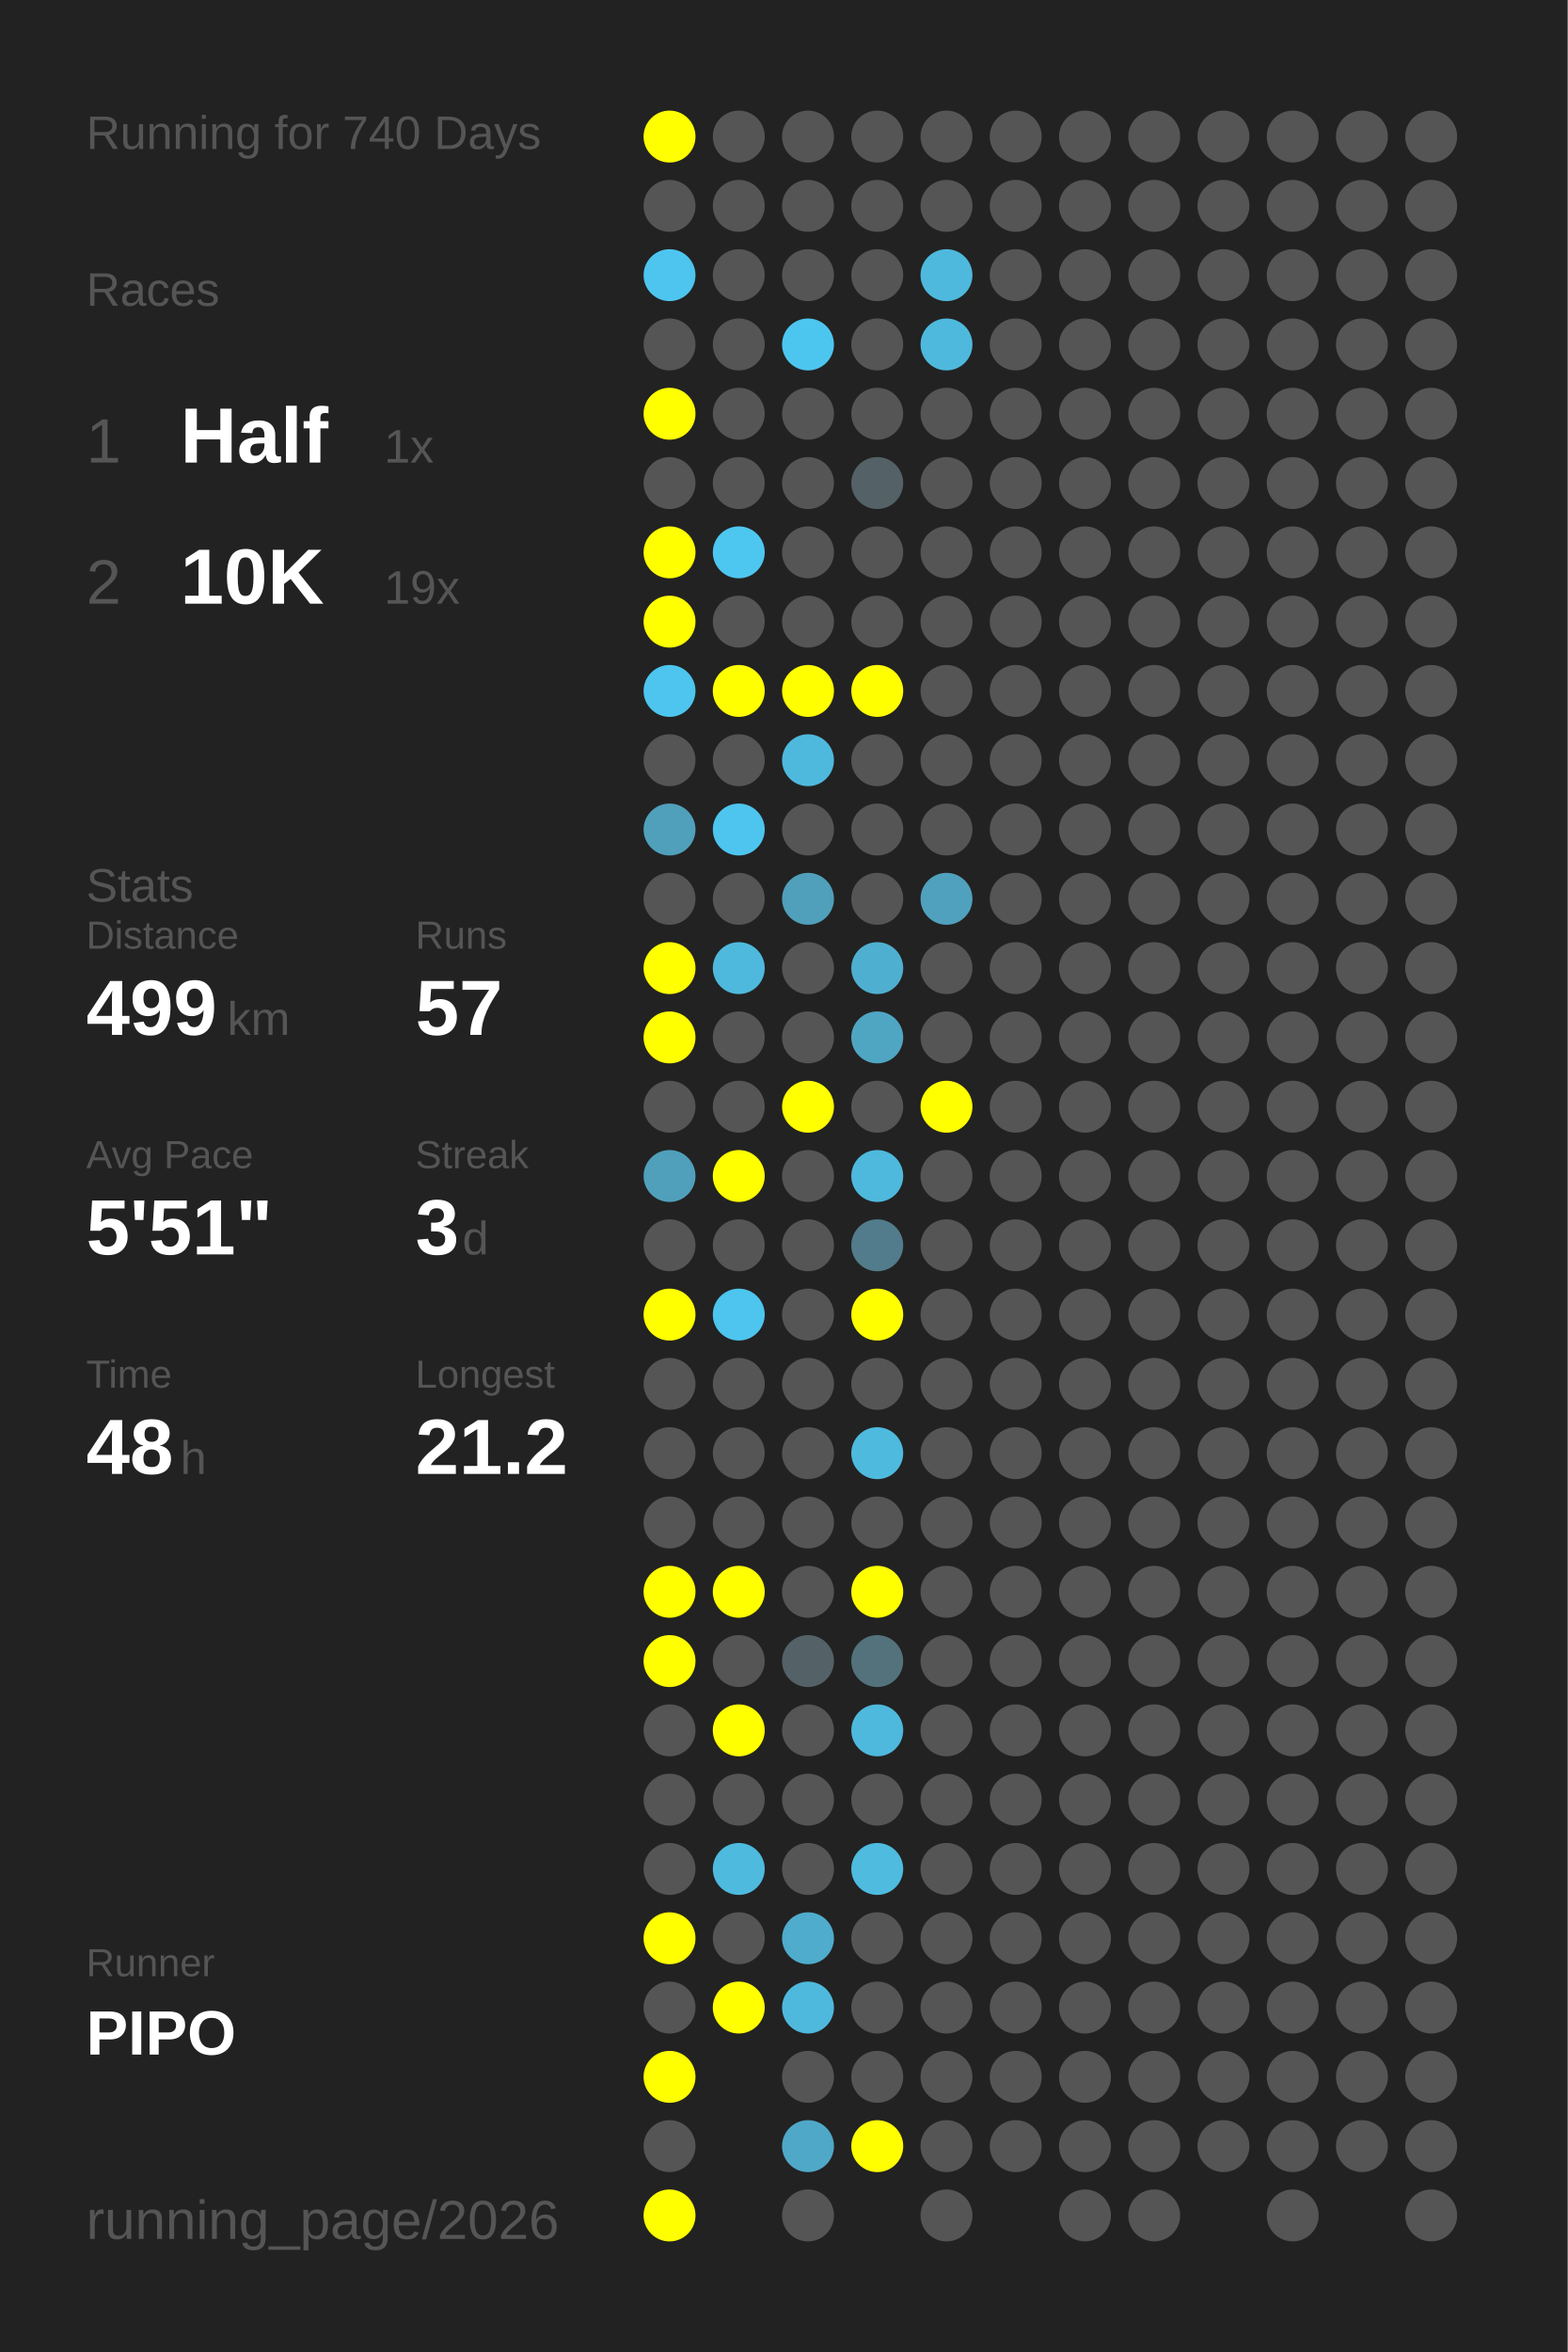
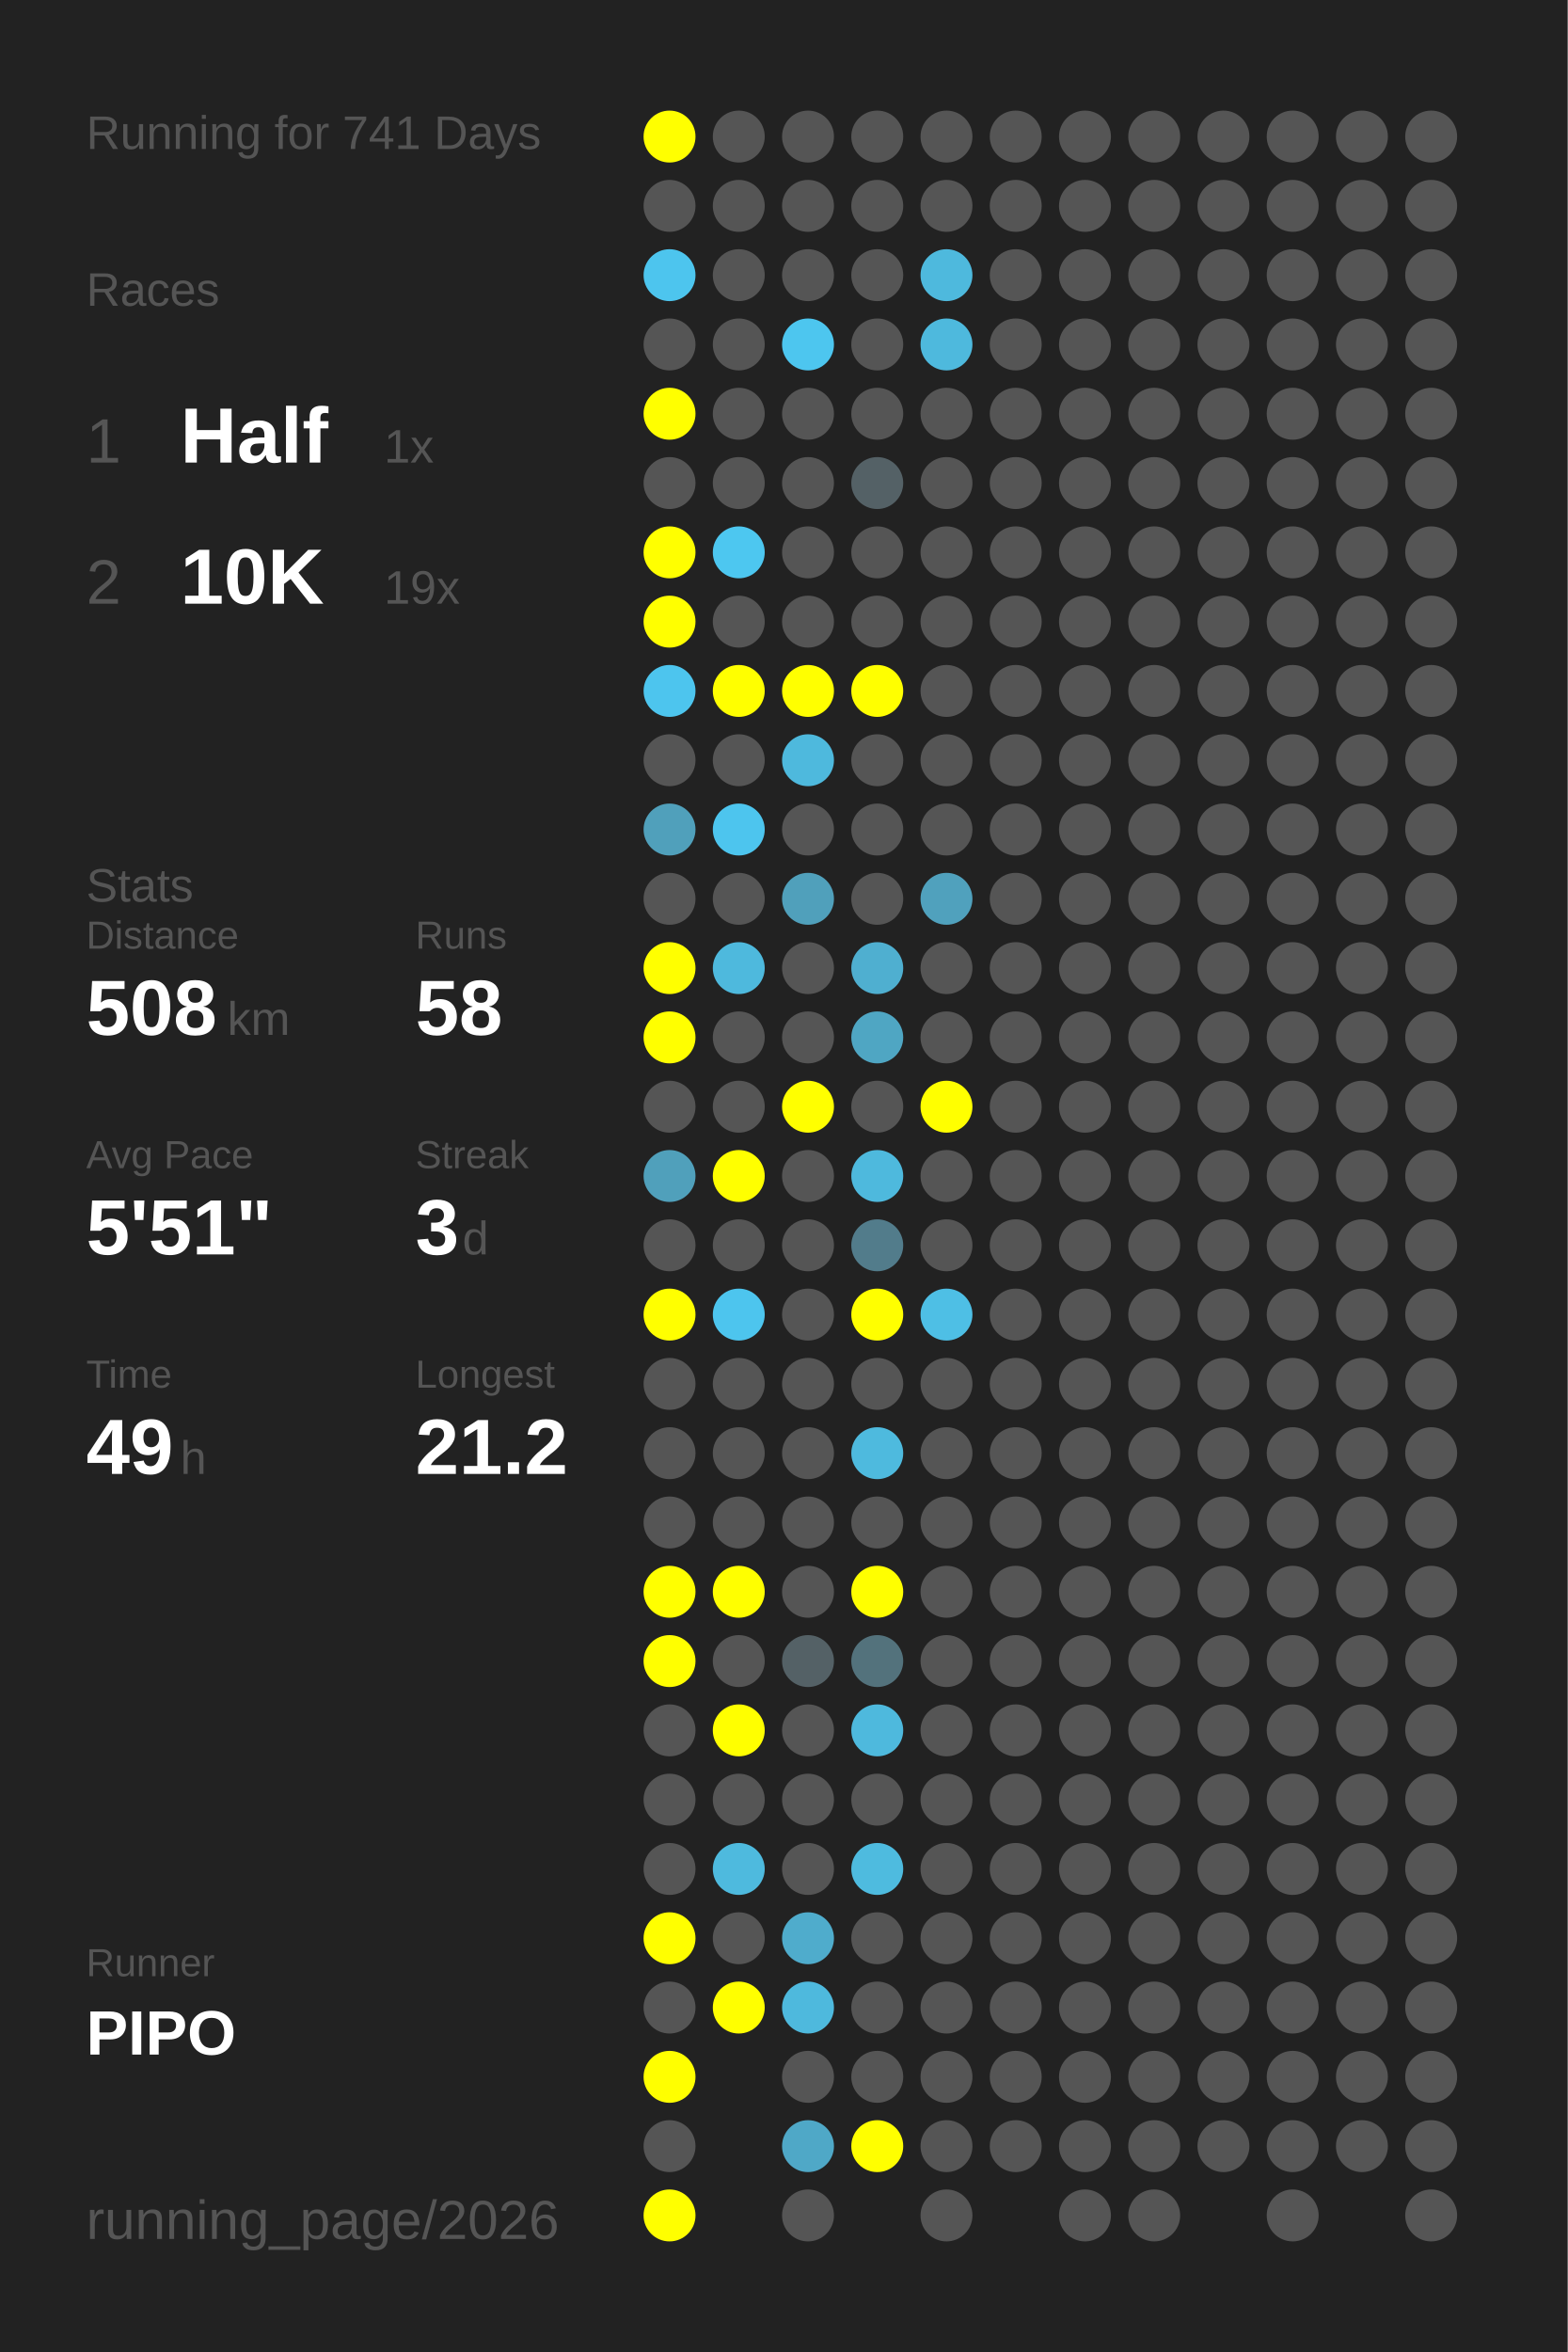
<svg xmlns="http://www.w3.org/2000/svg" baseProfile="full" height="300mm" version="1.1" viewBox="0,0,200,300" width="200mm">
  <defs />
  <rect fill="#222222" height="300" width="200" x="0" y="0" />
-   <text fill="#555555" style="font-size:6px; font-family:Arial;" x="11" y="19">Running for 740 Days</text>
+   <text fill="#555555" style="font-size:6px; font-family:Arial;" x="11" y="19">Running for 741 Days</text>
  <text fill="#555555" style="font-size:6px; font-family:Arial;" x="11" y="39">Races</text>
  <text fill="#555555" style="font-size:8px; font-family:Arial;" x="11" y="59">1</text>
  <text fill="#FFFFFF" style="font-size:10px; font-family:Arial; font-weight:bold;" x="23" y="59">Half</text>
  <text fill="#555555" style="font-size:6px; font-family:Arial;" x="49" y="59">1x</text>
  <text fill="#555555" style="font-size:8px; font-family:Arial;" x="11" y="77">2</text>
  <text fill="#FFFFFF" style="font-size:10px; font-family:Arial; font-weight:bold;" x="23" y="77">10K</text>
  <text fill="#555555" style="font-size:6px; font-family:Arial;" x="49" y="77">19x</text>
  <text fill="#555555" style="font-size:6px; font-family:Arial;" x="11" y="115">Stats</text>
  <text fill="#555555" style="font-size:5px; font-family:Arial;" x="11" y="121">Distance</text>
-   <text fill="#FFFFFF" style="font-size:10px; font-family:Arial; font-weight:bold;" x="11" y="132">499</text>
+   <text fill="#FFFFFF" style="font-size:10px; font-family:Arial; font-weight:bold;" x="11" y="132">508</text>
  <text fill="#555555" style="font-size:6px; font-family:Arial;" x="29" y="132">km</text>
  <text fill="#555555" style="font-size:5px; font-family:Arial;" x="53" y="121">Runs</text>
-   <text fill="#FFFFFF" style="font-size:10px; font-family:Arial; font-weight:bold;" x="53" y="132">57</text>
+   <text fill="#FFFFFF" style="font-size:10px; font-family:Arial; font-weight:bold;" x="53" y="132">58</text>
  <text fill="#555555" style="font-size:5px; font-family:Arial;" x="11" y="149">Avg Pace</text>
  <text fill="#FFFFFF" style="font-size:10px; font-family:Arial; font-weight:bold;" x="11" y="160">5'51"</text>
  <text fill="#555555" style="font-size:5px; font-family:Arial;" x="53" y="149">Streak</text>
  <text fill="#FFFFFF" style="font-size:10px; font-family:Arial; font-weight:bold;" x="53" y="160">3</text>
  <text fill="#555555" style="font-size:6px; font-family:Arial;" x="59" y="160">d</text>
  <text fill="#555555" style="font-size:5px; font-family:Arial;" x="11" y="177">Time</text>
-   <text fill="#FFFFFF" style="font-size:10px; font-family:Arial; font-weight:bold;" x="11" y="188">48</text>
+   <text fill="#FFFFFF" style="font-size:10px; font-family:Arial; font-weight:bold;" x="11" y="188">49</text>
  <text fill="#555555" style="font-size:6px; font-family:Arial;" x="23" y="188">h</text>
  <text fill="#555555" style="font-size:5px; font-family:Arial;" x="53" y="177">Longest</text>
  <text fill="#FFFFFF" style="font-size:10px; font-family:Arial; font-weight:bold;" x="53" y="188">21.2</text>
  <text fill="#555555" style="font-size:5px; font-family:Arial;" x="11" y="252.065">Runner</text>
  <text fill="#FFFFFF" style="font-size:8px; font-family:Arial; font-weight:bold;" x="11" y="262.065">PIPO</text>
  <text fill="#555555" style="font-size:7px; font-family:Arial;" x="11" y="285.581">running_page/2026</text>
  <circle cx="85.417" cy="17.419" fill="#FFFF00" r="3.312" />
  <circle cx="85.417" cy="26.258" fill="#555555" r="3.312" />
  <circle cx="85.417" cy="35.097" fill="#4dc5ee" r="3.312" />
  <circle cx="85.417" cy="43.935" fill="#555555" r="3.312" />
  <circle cx="85.417" cy="52.774" fill="#FFFF00" r="3.312" />
  <circle cx="85.417" cy="61.613" fill="#555555" r="3.312" />
  <circle cx="85.417" cy="70.452" fill="#FFFF00" r="3.312" />
  <circle cx="85.417" cy="79.29" fill="#FFFF00" r="3.312" />
  <circle cx="85.417" cy="88.129" fill="#4dc5ee" r="3.312" />
  <circle cx="85.417" cy="96.968" fill="#555555" r="3.312" />
  <circle cx="85.417" cy="105.806" fill="#50a0bb" r="3.312" />
  <circle cx="85.417" cy="114.645" fill="#555555" r="3.312" />
  <circle cx="85.417" cy="123.484" fill="#FFFF00" r="3.312" />
  <circle cx="85.417" cy="132.323" fill="#FFFF00" r="3.312" />
  <circle cx="85.417" cy="141.161" fill="#555555" r="3.312" />
  <circle cx="85.417" cy="150" fill="#50a0bb" r="3.312" />
  <circle cx="85.417" cy="158.839" fill="#555555" r="3.312" />
  <circle cx="85.417" cy="167.677" fill="#FFFF00" r="3.312" />
  <circle cx="85.417" cy="176.516" fill="#555555" r="3.312" />
  <circle cx="85.417" cy="185.355" fill="#555555" r="3.312" />
  <circle cx="85.417" cy="194.194" fill="#555555" r="3.312" />
  <circle cx="85.417" cy="203.032" fill="#FFFF00" r="3.312" />
  <circle cx="85.417" cy="211.871" fill="#FFFF00" r="3.312" />
  <circle cx="85.417" cy="220.71" fill="#555555" r="3.312" />
  <circle cx="85.417" cy="229.548" fill="#555555" r="3.312" />
  <circle cx="85.417" cy="238.387" fill="#555555" r="3.312" />
  <circle cx="85.417" cy="247.226" fill="#FFFF00" r="3.312" />
  <circle cx="85.417" cy="256.065" fill="#555555" r="3.312" />
  <circle cx="85.417" cy="264.903" fill="#FFFF00" r="3.312" />
  <circle cx="85.417" cy="273.742" fill="#555555" r="3.312" />
  <circle cx="85.417" cy="282.581" fill="#FFFF00" r="3.312" />
  <circle cx="94.25" cy="17.419" fill="#555555" r="3.312" />
  <circle cx="94.25" cy="26.258" fill="#555555" r="3.312" />
  <circle cx="94.25" cy="35.097" fill="#555555" r="3.312" />
  <circle cx="94.25" cy="43.935" fill="#555555" r="3.312" />
  <circle cx="94.25" cy="52.774" fill="#555555" r="3.312" />
  <circle cx="94.25" cy="61.613" fill="#555555" r="3.312" />
  <circle cx="94.25" cy="70.452" fill="#4dc7f0" r="3.312" />
  <circle cx="94.25" cy="79.29" fill="#555555" r="3.312" />
  <circle cx="94.25" cy="88.129" fill="#FFFF00" r="3.312" />
  <circle cx="94.25" cy="96.968" fill="#555555" r="3.312" />
  <circle cx="94.25" cy="105.806" fill="#4dc5ee" r="3.312" />
  <circle cx="94.25" cy="114.645" fill="#555555" r="3.312" />
  <circle cx="94.25" cy="123.484" fill="#4eb9dd" r="3.312" />
  <circle cx="94.25" cy="132.323" fill="#555555" r="3.312" />
  <circle cx="94.25" cy="141.161" fill="#555555" r="3.312" />
  <circle cx="94.25" cy="150" fill="#FFFF00" r="3.312" />
  <circle cx="94.25" cy="158.839" fill="#555555" r="3.312" />
  <circle cx="94.25" cy="167.677" fill="#4dc5ee" r="3.312" />
  <circle cx="94.25" cy="176.516" fill="#555555" r="3.312" />
  <circle cx="94.25" cy="185.355" fill="#555555" r="3.312" />
  <circle cx="94.25" cy="194.194" fill="#555555" r="3.312" />
  <circle cx="94.25" cy="203.032" fill="#FFFF00" r="3.312" />
  <circle cx="94.25" cy="211.871" fill="#555555" r="3.312" />
  <circle cx="94.25" cy="220.71" fill="#FFFF00" r="3.312" />
  <circle cx="94.25" cy="229.548" fill="#555555" r="3.312" />
  <circle cx="94.25" cy="238.387" fill="#4ebade" r="3.312" />
  <circle cx="94.25" cy="247.226" fill="#555555" r="3.312" />
  <circle cx="94.25" cy="256.065" fill="#FFFF00" r="3.312" />
  <circle cx="103.083" cy="17.419" fill="#555555" r="3.312" />
  <circle cx="103.083" cy="26.258" fill="#555555" r="3.312" />
  <circle cx="103.083" cy="35.097" fill="#555555" r="3.312" />
  <circle cx="103.083" cy="43.935" fill="#4dc6ef" r="3.312" />
  <circle cx="103.083" cy="52.774" fill="#555555" r="3.312" />
  <circle cx="103.083" cy="61.613" fill="#555555" r="3.312" />
  <circle cx="103.083" cy="70.452" fill="#555555" r="3.312" />
  <circle cx="103.083" cy="79.29" fill="#555555" r="3.312" />
  <circle cx="103.083" cy="88.129" fill="#FFFF00" r="3.312" />
  <circle cx="103.083" cy="96.968" fill="#4eb9dd" r="3.312" />
  <circle cx="103.083" cy="105.806" fill="#555555" r="3.312" />
  <circle cx="103.083" cy="114.645" fill="#50a0bb" r="3.312" />
  <circle cx="103.083" cy="123.484" fill="#555555" r="3.312" />
  <circle cx="103.083" cy="132.323" fill="#555555" r="3.312" />
  <circle cx="103.083" cy="141.161" fill="#FFFF00" r="3.312" />
  <circle cx="103.083" cy="150" fill="#555555" r="3.312" />
  <circle cx="103.083" cy="158.839" fill="#555555" r="3.312" />
  <circle cx="103.083" cy="167.677" fill="#555555" r="3.312" />
  <circle cx="103.083" cy="176.516" fill="#555555" r="3.312" />
  <circle cx="103.083" cy="185.355" fill="#555555" r="3.312" />
  <circle cx="103.083" cy="194.194" fill="#555555" r="3.312" />
  <circle cx="103.083" cy="203.032" fill="#555555" r="3.312" />
  <circle cx="103.083" cy="211.871" fill="#546166" r="3.312" />
  <circle cx="103.083" cy="220.71" fill="#555555" r="3.312" />
  <circle cx="103.083" cy="229.548" fill="#555555" r="3.312" />
  <circle cx="103.083" cy="238.387" fill="#555555" r="3.312" />
  <circle cx="103.083" cy="247.226" fill="#4faccc" r="3.312" />
  <circle cx="103.083" cy="256.065" fill="#4eb9dd" r="3.312" />
  <circle cx="103.083" cy="264.903" fill="#555555" r="3.312" />
  <circle cx="103.083" cy="273.742" fill="#4fa8c7" r="3.312" />
  <circle cx="103.083" cy="282.581" fill="#555555" r="3.312" />
  <circle cx="111.917" cy="17.419" fill="#555555" r="3.312" />
  <circle cx="111.917" cy="26.258" fill="#555555" r="3.312" />
  <circle cx="111.917" cy="35.097" fill="#555555" r="3.312" />
  <circle cx="111.917" cy="43.935" fill="#555555" r="3.312" />
  <circle cx="111.917" cy="52.774" fill="#555555" r="3.312" />
  <circle cx="111.917" cy="61.613" fill="#546166" r="3.312" />
  <circle cx="111.917" cy="70.452" fill="#555555" r="3.312" />
  <circle cx="111.917" cy="79.29" fill="#555555" r="3.312" />
  <circle cx="111.917" cy="88.129" fill="#FFFF00" r="3.312" />
  <circle cx="111.917" cy="96.968" fill="#555555" r="3.312" />
  <circle cx="111.917" cy="105.806" fill="#555555" r="3.312" />
  <circle cx="111.917" cy="114.645" fill="#555555" r="3.312" />
  <circle cx="111.917" cy="123.484" fill="#4fafd0" r="3.312" />
  <circle cx="111.917" cy="132.323" fill="#4fa6c3" r="3.312" />
  <circle cx="111.917" cy="141.161" fill="#555555" r="3.312" />
  <circle cx="111.917" cy="150" fill="#4eb9dd" r="3.312" />
  <circle cx="111.917" cy="158.839" fill="#527c8b" r="3.312" />
  <circle cx="111.917" cy="167.677" fill="#FFFF00" r="3.312" />
  <circle cx="111.917" cy="176.516" fill="#555555" r="3.312" />
  <circle cx="111.917" cy="185.355" fill="#4ebade" r="3.312" />
  <circle cx="111.917" cy="194.194" fill="#555555" r="3.312" />
  <circle cx="111.917" cy="203.032" fill="#FFFF00" r="3.312" />
  <circle cx="111.917" cy="211.871" fill="#53727c" r="3.312" />
  <circle cx="111.917" cy="220.71" fill="#4eb9dd" r="3.312" />
  <circle cx="111.917" cy="229.548" fill="#555555" r="3.312" />
  <circle cx="111.917" cy="238.387" fill="#4ebbdf" r="3.312" />
  <circle cx="111.917" cy="247.226" fill="#555555" r="3.312" />
  <circle cx="111.917" cy="256.065" fill="#555555" r="3.312" />
  <circle cx="111.917" cy="264.903" fill="#555555" r="3.312" />
  <circle cx="111.917" cy="273.742" fill="#FFFF00" r="3.312" />
  <circle cx="120.75" cy="17.419" fill="#555555" r="3.312" />
  <circle cx="120.75" cy="26.258" fill="#555555" r="3.312" />
  <circle cx="120.75" cy="35.097" fill="#4eb9dd" r="3.312" />
  <circle cx="120.75" cy="43.935" fill="#4eb9dd" r="3.312" />
  <circle cx="120.75" cy="52.774" fill="#555555" r="3.312" />
  <circle cx="120.75" cy="61.613" fill="#555555" r="3.312" />
  <circle cx="120.75" cy="70.452" fill="#555555" r="3.312" />
  <circle cx="120.75" cy="79.29" fill="#555555" r="3.312" />
  <circle cx="120.75" cy="88.129" fill="#555555" r="3.312" />
  <circle cx="120.75" cy="96.968" fill="#555555" r="3.312" />
  <circle cx="120.75" cy="105.806" fill="#555555" r="3.312" />
  <circle cx="120.75" cy="114.645" fill="#50a1bd" r="3.312" />
  <circle cx="120.75" cy="123.484" fill="#555555" r="3.312" />
  <circle cx="120.75" cy="132.323" fill="#555555" r="3.312" />
  <circle cx="120.75" cy="141.161" fill="#FFFF00" r="3.312" />
  <circle cx="120.75" cy="150" fill="#555555" r="3.312" />
  <circle cx="120.75" cy="158.839" fill="#555555" r="3.312" />
-   <circle cx="120.75" cy="167.677" fill="#555555" r="3.312" />
+   <circle cx="120.75" cy="167.677" fill="#4ebfe5" r="3.312" />
  <circle cx="120.75" cy="176.516" fill="#555555" r="3.312" />
  <circle cx="120.75" cy="185.355" fill="#555555" r="3.312" />
  <circle cx="120.75" cy="194.194" fill="#555555" r="3.312" />
  <circle cx="120.75" cy="203.032" fill="#555555" r="3.312" />
  <circle cx="120.75" cy="211.871" fill="#555555" r="3.312" />
  <circle cx="120.75" cy="220.71" fill="#555555" r="3.312" />
  <circle cx="120.75" cy="229.548" fill="#555555" r="3.312" />
  <circle cx="120.75" cy="238.387" fill="#555555" r="3.312" />
  <circle cx="120.75" cy="247.226" fill="#555555" r="3.312" />
  <circle cx="120.75" cy="256.065" fill="#555555" r="3.312" />
  <circle cx="120.75" cy="264.903" fill="#555555" r="3.312" />
  <circle cx="120.75" cy="273.742" fill="#555555" r="3.312" />
  <circle cx="120.75" cy="282.581" fill="#555555" r="3.312" />
  <circle cx="129.583" cy="17.419" fill="#555555" r="3.312" />
  <circle cx="129.583" cy="26.258" fill="#555555" r="3.312" />
  <circle cx="129.583" cy="35.097" fill="#555555" r="3.312" />
  <circle cx="129.583" cy="43.935" fill="#555555" r="3.312" />
  <circle cx="129.583" cy="52.774" fill="#555555" r="3.312" />
  <circle cx="129.583" cy="61.613" fill="#555555" r="3.312" />
  <circle cx="129.583" cy="70.452" fill="#555555" r="3.312" />
  <circle cx="129.583" cy="79.29" fill="#555555" r="3.312" />
  <circle cx="129.583" cy="88.129" fill="#555555" r="3.312" />
  <circle cx="129.583" cy="96.968" fill="#555555" r="3.312" />
  <circle cx="129.583" cy="105.806" fill="#555555" r="3.312" />
  <circle cx="129.583" cy="114.645" fill="#555555" r="3.312" />
  <circle cx="129.583" cy="123.484" fill="#555555" r="3.312" />
  <circle cx="129.583" cy="132.323" fill="#555555" r="3.312" />
  <circle cx="129.583" cy="141.161" fill="#555555" r="3.312" />
  <circle cx="129.583" cy="150" fill="#555555" r="3.312" />
  <circle cx="129.583" cy="158.839" fill="#555555" r="3.312" />
  <circle cx="129.583" cy="167.677" fill="#555555" r="3.312" />
  <circle cx="129.583" cy="176.516" fill="#555555" r="3.312" />
  <circle cx="129.583" cy="185.355" fill="#555555" r="3.312" />
  <circle cx="129.583" cy="194.194" fill="#555555" r="3.312" />
  <circle cx="129.583" cy="203.032" fill="#555555" r="3.312" />
  <circle cx="129.583" cy="211.871" fill="#555555" r="3.312" />
  <circle cx="129.583" cy="220.71" fill="#555555" r="3.312" />
  <circle cx="129.583" cy="229.548" fill="#555555" r="3.312" />
  <circle cx="129.583" cy="238.387" fill="#555555" r="3.312" />
  <circle cx="129.583" cy="247.226" fill="#555555" r="3.312" />
  <circle cx="129.583" cy="256.065" fill="#555555" r="3.312" />
  <circle cx="129.583" cy="264.903" fill="#555555" r="3.312" />
  <circle cx="129.583" cy="273.742" fill="#555555" r="3.312" />
  <circle cx="138.417" cy="17.419" fill="#555555" r="3.312" />
  <circle cx="138.417" cy="26.258" fill="#555555" r="3.312" />
  <circle cx="138.417" cy="35.097" fill="#555555" r="3.312" />
  <circle cx="138.417" cy="43.935" fill="#555555" r="3.312" />
  <circle cx="138.417" cy="52.774" fill="#555555" r="3.312" />
  <circle cx="138.417" cy="61.613" fill="#555555" r="3.312" />
  <circle cx="138.417" cy="70.452" fill="#555555" r="3.312" />
  <circle cx="138.417" cy="79.29" fill="#555555" r="3.312" />
  <circle cx="138.417" cy="88.129" fill="#555555" r="3.312" />
  <circle cx="138.417" cy="96.968" fill="#555555" r="3.312" />
  <circle cx="138.417" cy="105.806" fill="#555555" r="3.312" />
  <circle cx="138.417" cy="114.645" fill="#555555" r="3.312" />
  <circle cx="138.417" cy="123.484" fill="#555555" r="3.312" />
  <circle cx="138.417" cy="132.323" fill="#555555" r="3.312" />
  <circle cx="138.417" cy="141.161" fill="#555555" r="3.312" />
  <circle cx="138.417" cy="150" fill="#555555" r="3.312" />
  <circle cx="138.417" cy="158.839" fill="#555555" r="3.312" />
  <circle cx="138.417" cy="167.677" fill="#555555" r="3.312" />
  <circle cx="138.417" cy="176.516" fill="#555555" r="3.312" />
  <circle cx="138.417" cy="185.355" fill="#555555" r="3.312" />
  <circle cx="138.417" cy="194.194" fill="#555555" r="3.312" />
  <circle cx="138.417" cy="203.032" fill="#555555" r="3.312" />
  <circle cx="138.417" cy="211.871" fill="#555555" r="3.312" />
  <circle cx="138.417" cy="220.71" fill="#555555" r="3.312" />
  <circle cx="138.417" cy="229.548" fill="#555555" r="3.312" />
  <circle cx="138.417" cy="238.387" fill="#555555" r="3.312" />
  <circle cx="138.417" cy="247.226" fill="#555555" r="3.312" />
  <circle cx="138.417" cy="256.065" fill="#555555" r="3.312" />
  <circle cx="138.417" cy="264.903" fill="#555555" r="3.312" />
  <circle cx="138.417" cy="273.742" fill="#555555" r="3.312" />
  <circle cx="138.417" cy="282.581" fill="#555555" r="3.312" />
  <circle cx="147.25" cy="17.419" fill="#555555" r="3.312" />
  <circle cx="147.25" cy="26.258" fill="#555555" r="3.312" />
  <circle cx="147.25" cy="35.097" fill="#555555" r="3.312" />
  <circle cx="147.25" cy="43.935" fill="#555555" r="3.312" />
  <circle cx="147.25" cy="52.774" fill="#555555" r="3.312" />
  <circle cx="147.25" cy="61.613" fill="#555555" r="3.312" />
  <circle cx="147.25" cy="70.452" fill="#555555" r="3.312" />
  <circle cx="147.25" cy="79.29" fill="#555555" r="3.312" />
  <circle cx="147.25" cy="88.129" fill="#555555" r="3.312" />
  <circle cx="147.25" cy="96.968" fill="#555555" r="3.312" />
  <circle cx="147.25" cy="105.806" fill="#555555" r="3.312" />
  <circle cx="147.25" cy="114.645" fill="#555555" r="3.312" />
  <circle cx="147.25" cy="123.484" fill="#555555" r="3.312" />
  <circle cx="147.25" cy="132.323" fill="#555555" r="3.312" />
  <circle cx="147.25" cy="141.161" fill="#555555" r="3.312" />
  <circle cx="147.25" cy="150" fill="#555555" r="3.312" />
  <circle cx="147.25" cy="158.839" fill="#555555" r="3.312" />
  <circle cx="147.25" cy="167.677" fill="#555555" r="3.312" />
  <circle cx="147.25" cy="176.516" fill="#555555" r="3.312" />
  <circle cx="147.25" cy="185.355" fill="#555555" r="3.312" />
  <circle cx="147.25" cy="194.194" fill="#555555" r="3.312" />
  <circle cx="147.25" cy="203.032" fill="#555555" r="3.312" />
  <circle cx="147.25" cy="211.871" fill="#555555" r="3.312" />
  <circle cx="147.25" cy="220.71" fill="#555555" r="3.312" />
  <circle cx="147.25" cy="229.548" fill="#555555" r="3.312" />
  <circle cx="147.25" cy="238.387" fill="#555555" r="3.312" />
  <circle cx="147.25" cy="247.226" fill="#555555" r="3.312" />
  <circle cx="147.25" cy="256.065" fill="#555555" r="3.312" />
  <circle cx="147.25" cy="264.903" fill="#555555" r="3.312" />
  <circle cx="147.25" cy="273.742" fill="#555555" r="3.312" />
  <circle cx="147.25" cy="282.581" fill="#555555" r="3.312" />
  <circle cx="156.083" cy="17.419" fill="#555555" r="3.312" />
  <circle cx="156.083" cy="26.258" fill="#555555" r="3.312" />
  <circle cx="156.083" cy="35.097" fill="#555555" r="3.312" />
  <circle cx="156.083" cy="43.935" fill="#555555" r="3.312" />
  <circle cx="156.083" cy="52.774" fill="#555555" r="3.312" />
  <circle cx="156.083" cy="61.613" fill="#555555" r="3.312" />
  <circle cx="156.083" cy="70.452" fill="#555555" r="3.312" />
  <circle cx="156.083" cy="79.29" fill="#555555" r="3.312" />
  <circle cx="156.083" cy="88.129" fill="#555555" r="3.312" />
  <circle cx="156.083" cy="96.968" fill="#555555" r="3.312" />
  <circle cx="156.083" cy="105.806" fill="#555555" r="3.312" />
  <circle cx="156.083" cy="114.645" fill="#555555" r="3.312" />
  <circle cx="156.083" cy="123.484" fill="#555555" r="3.312" />
  <circle cx="156.083" cy="132.323" fill="#555555" r="3.312" />
  <circle cx="156.083" cy="141.161" fill="#555555" r="3.312" />
  <circle cx="156.083" cy="150" fill="#555555" r="3.312" />
  <circle cx="156.083" cy="158.839" fill="#555555" r="3.312" />
  <circle cx="156.083" cy="167.677" fill="#555555" r="3.312" />
  <circle cx="156.083" cy="176.516" fill="#555555" r="3.312" />
  <circle cx="156.083" cy="185.355" fill="#555555" r="3.312" />
  <circle cx="156.083" cy="194.194" fill="#555555" r="3.312" />
  <circle cx="156.083" cy="203.032" fill="#555555" r="3.312" />
  <circle cx="156.083" cy="211.871" fill="#555555" r="3.312" />
  <circle cx="156.083" cy="220.71" fill="#555555" r="3.312" />
  <circle cx="156.083" cy="229.548" fill="#555555" r="3.312" />
  <circle cx="156.083" cy="238.387" fill="#555555" r="3.312" />
  <circle cx="156.083" cy="247.226" fill="#555555" r="3.312" />
  <circle cx="156.083" cy="256.065" fill="#555555" r="3.312" />
  <circle cx="156.083" cy="264.903" fill="#555555" r="3.312" />
  <circle cx="156.083" cy="273.742" fill="#555555" r="3.312" />
  <circle cx="164.917" cy="17.419" fill="#555555" r="3.312" />
  <circle cx="164.917" cy="26.258" fill="#555555" r="3.312" />
  <circle cx="164.917" cy="35.097" fill="#555555" r="3.312" />
  <circle cx="164.917" cy="43.935" fill="#555555" r="3.312" />
  <circle cx="164.917" cy="52.774" fill="#555555" r="3.312" />
  <circle cx="164.917" cy="61.613" fill="#555555" r="3.312" />
  <circle cx="164.917" cy="70.452" fill="#555555" r="3.312" />
  <circle cx="164.917" cy="79.29" fill="#555555" r="3.312" />
  <circle cx="164.917" cy="88.129" fill="#555555" r="3.312" />
  <circle cx="164.917" cy="96.968" fill="#555555" r="3.312" />
  <circle cx="164.917" cy="105.806" fill="#555555" r="3.312" />
  <circle cx="164.917" cy="114.645" fill="#555555" r="3.312" />
  <circle cx="164.917" cy="123.484" fill="#555555" r="3.312" />
  <circle cx="164.917" cy="132.323" fill="#555555" r="3.312" />
  <circle cx="164.917" cy="141.161" fill="#555555" r="3.312" />
  <circle cx="164.917" cy="150" fill="#555555" r="3.312" />
  <circle cx="164.917" cy="158.839" fill="#555555" r="3.312" />
  <circle cx="164.917" cy="167.677" fill="#555555" r="3.312" />
  <circle cx="164.917" cy="176.516" fill="#555555" r="3.312" />
  <circle cx="164.917" cy="185.355" fill="#555555" r="3.312" />
  <circle cx="164.917" cy="194.194" fill="#555555" r="3.312" />
  <circle cx="164.917" cy="203.032" fill="#555555" r="3.312" />
  <circle cx="164.917" cy="211.871" fill="#555555" r="3.312" />
  <circle cx="164.917" cy="220.71" fill="#555555" r="3.312" />
  <circle cx="164.917" cy="229.548" fill="#555555" r="3.312" />
  <circle cx="164.917" cy="238.387" fill="#555555" r="3.312" />
  <circle cx="164.917" cy="247.226" fill="#555555" r="3.312" />
  <circle cx="164.917" cy="256.065" fill="#555555" r="3.312" />
  <circle cx="164.917" cy="264.903" fill="#555555" r="3.312" />
  <circle cx="164.917" cy="273.742" fill="#555555" r="3.312" />
  <circle cx="164.917" cy="282.581" fill="#555555" r="3.312" />
  <circle cx="173.75" cy="17.419" fill="#555555" r="3.312" />
  <circle cx="173.75" cy="26.258" fill="#555555" r="3.312" />
  <circle cx="173.75" cy="35.097" fill="#555555" r="3.312" />
  <circle cx="173.75" cy="43.935" fill="#555555" r="3.312" />
  <circle cx="173.75" cy="52.774" fill="#555555" r="3.312" />
  <circle cx="173.75" cy="61.613" fill="#555555" r="3.312" />
  <circle cx="173.75" cy="70.452" fill="#555555" r="3.312" />
  <circle cx="173.75" cy="79.29" fill="#555555" r="3.312" />
  <circle cx="173.75" cy="88.129" fill="#555555" r="3.312" />
  <circle cx="173.75" cy="96.968" fill="#555555" r="3.312" />
  <circle cx="173.75" cy="105.806" fill="#555555" r="3.312" />
  <circle cx="173.75" cy="114.645" fill="#555555" r="3.312" />
  <circle cx="173.75" cy="123.484" fill="#555555" r="3.312" />
  <circle cx="173.75" cy="132.323" fill="#555555" r="3.312" />
  <circle cx="173.75" cy="141.161" fill="#555555" r="3.312" />
  <circle cx="173.75" cy="150" fill="#555555" r="3.312" />
  <circle cx="173.75" cy="158.839" fill="#555555" r="3.312" />
  <circle cx="173.75" cy="167.677" fill="#555555" r="3.312" />
  <circle cx="173.75" cy="176.516" fill="#555555" r="3.312" />
  <circle cx="173.75" cy="185.355" fill="#555555" r="3.312" />
  <circle cx="173.75" cy="194.194" fill="#555555" r="3.312" />
  <circle cx="173.75" cy="203.032" fill="#555555" r="3.312" />
  <circle cx="173.75" cy="211.871" fill="#555555" r="3.312" />
  <circle cx="173.75" cy="220.71" fill="#555555" r="3.312" />
  <circle cx="173.75" cy="229.548" fill="#555555" r="3.312" />
  <circle cx="173.75" cy="238.387" fill="#555555" r="3.312" />
  <circle cx="173.75" cy="247.226" fill="#555555" r="3.312" />
  <circle cx="173.75" cy="256.065" fill="#555555" r="3.312" />
  <circle cx="173.75" cy="264.903" fill="#555555" r="3.312" />
  <circle cx="173.75" cy="273.742" fill="#555555" r="3.312" />
  <circle cx="182.583" cy="17.419" fill="#555555" r="3.312" />
  <circle cx="182.583" cy="26.258" fill="#555555" r="3.312" />
  <circle cx="182.583" cy="35.097" fill="#555555" r="3.312" />
  <circle cx="182.583" cy="43.935" fill="#555555" r="3.312" />
  <circle cx="182.583" cy="52.774" fill="#555555" r="3.312" />
  <circle cx="182.583" cy="61.613" fill="#555555" r="3.312" />
  <circle cx="182.583" cy="70.452" fill="#555555" r="3.312" />
  <circle cx="182.583" cy="79.29" fill="#555555" r="3.312" />
  <circle cx="182.583" cy="88.129" fill="#555555" r="3.312" />
  <circle cx="182.583" cy="96.968" fill="#555555" r="3.312" />
  <circle cx="182.583" cy="105.806" fill="#555555" r="3.312" />
  <circle cx="182.583" cy="114.645" fill="#555555" r="3.312" />
  <circle cx="182.583" cy="123.484" fill="#555555" r="3.312" />
  <circle cx="182.583" cy="132.323" fill="#555555" r="3.312" />
  <circle cx="182.583" cy="141.161" fill="#555555" r="3.312" />
  <circle cx="182.583" cy="150" fill="#555555" r="3.312" />
  <circle cx="182.583" cy="158.839" fill="#555555" r="3.312" />
  <circle cx="182.583" cy="167.677" fill="#555555" r="3.312" />
  <circle cx="182.583" cy="176.516" fill="#555555" r="3.312" />
  <circle cx="182.583" cy="185.355" fill="#555555" r="3.312" />
  <circle cx="182.583" cy="194.194" fill="#555555" r="3.312" />
  <circle cx="182.583" cy="203.032" fill="#555555" r="3.312" />
  <circle cx="182.583" cy="211.871" fill="#555555" r="3.312" />
  <circle cx="182.583" cy="220.71" fill="#555555" r="3.312" />
  <circle cx="182.583" cy="229.548" fill="#555555" r="3.312" />
  <circle cx="182.583" cy="238.387" fill="#555555" r="3.312" />
  <circle cx="182.583" cy="247.226" fill="#555555" r="3.312" />
  <circle cx="182.583" cy="256.065" fill="#555555" r="3.312" />
  <circle cx="182.583" cy="264.903" fill="#555555" r="3.312" />
  <circle cx="182.583" cy="273.742" fill="#555555" r="3.312" />
  <circle cx="182.583" cy="282.581" fill="#555555" r="3.312" />
</svg>
